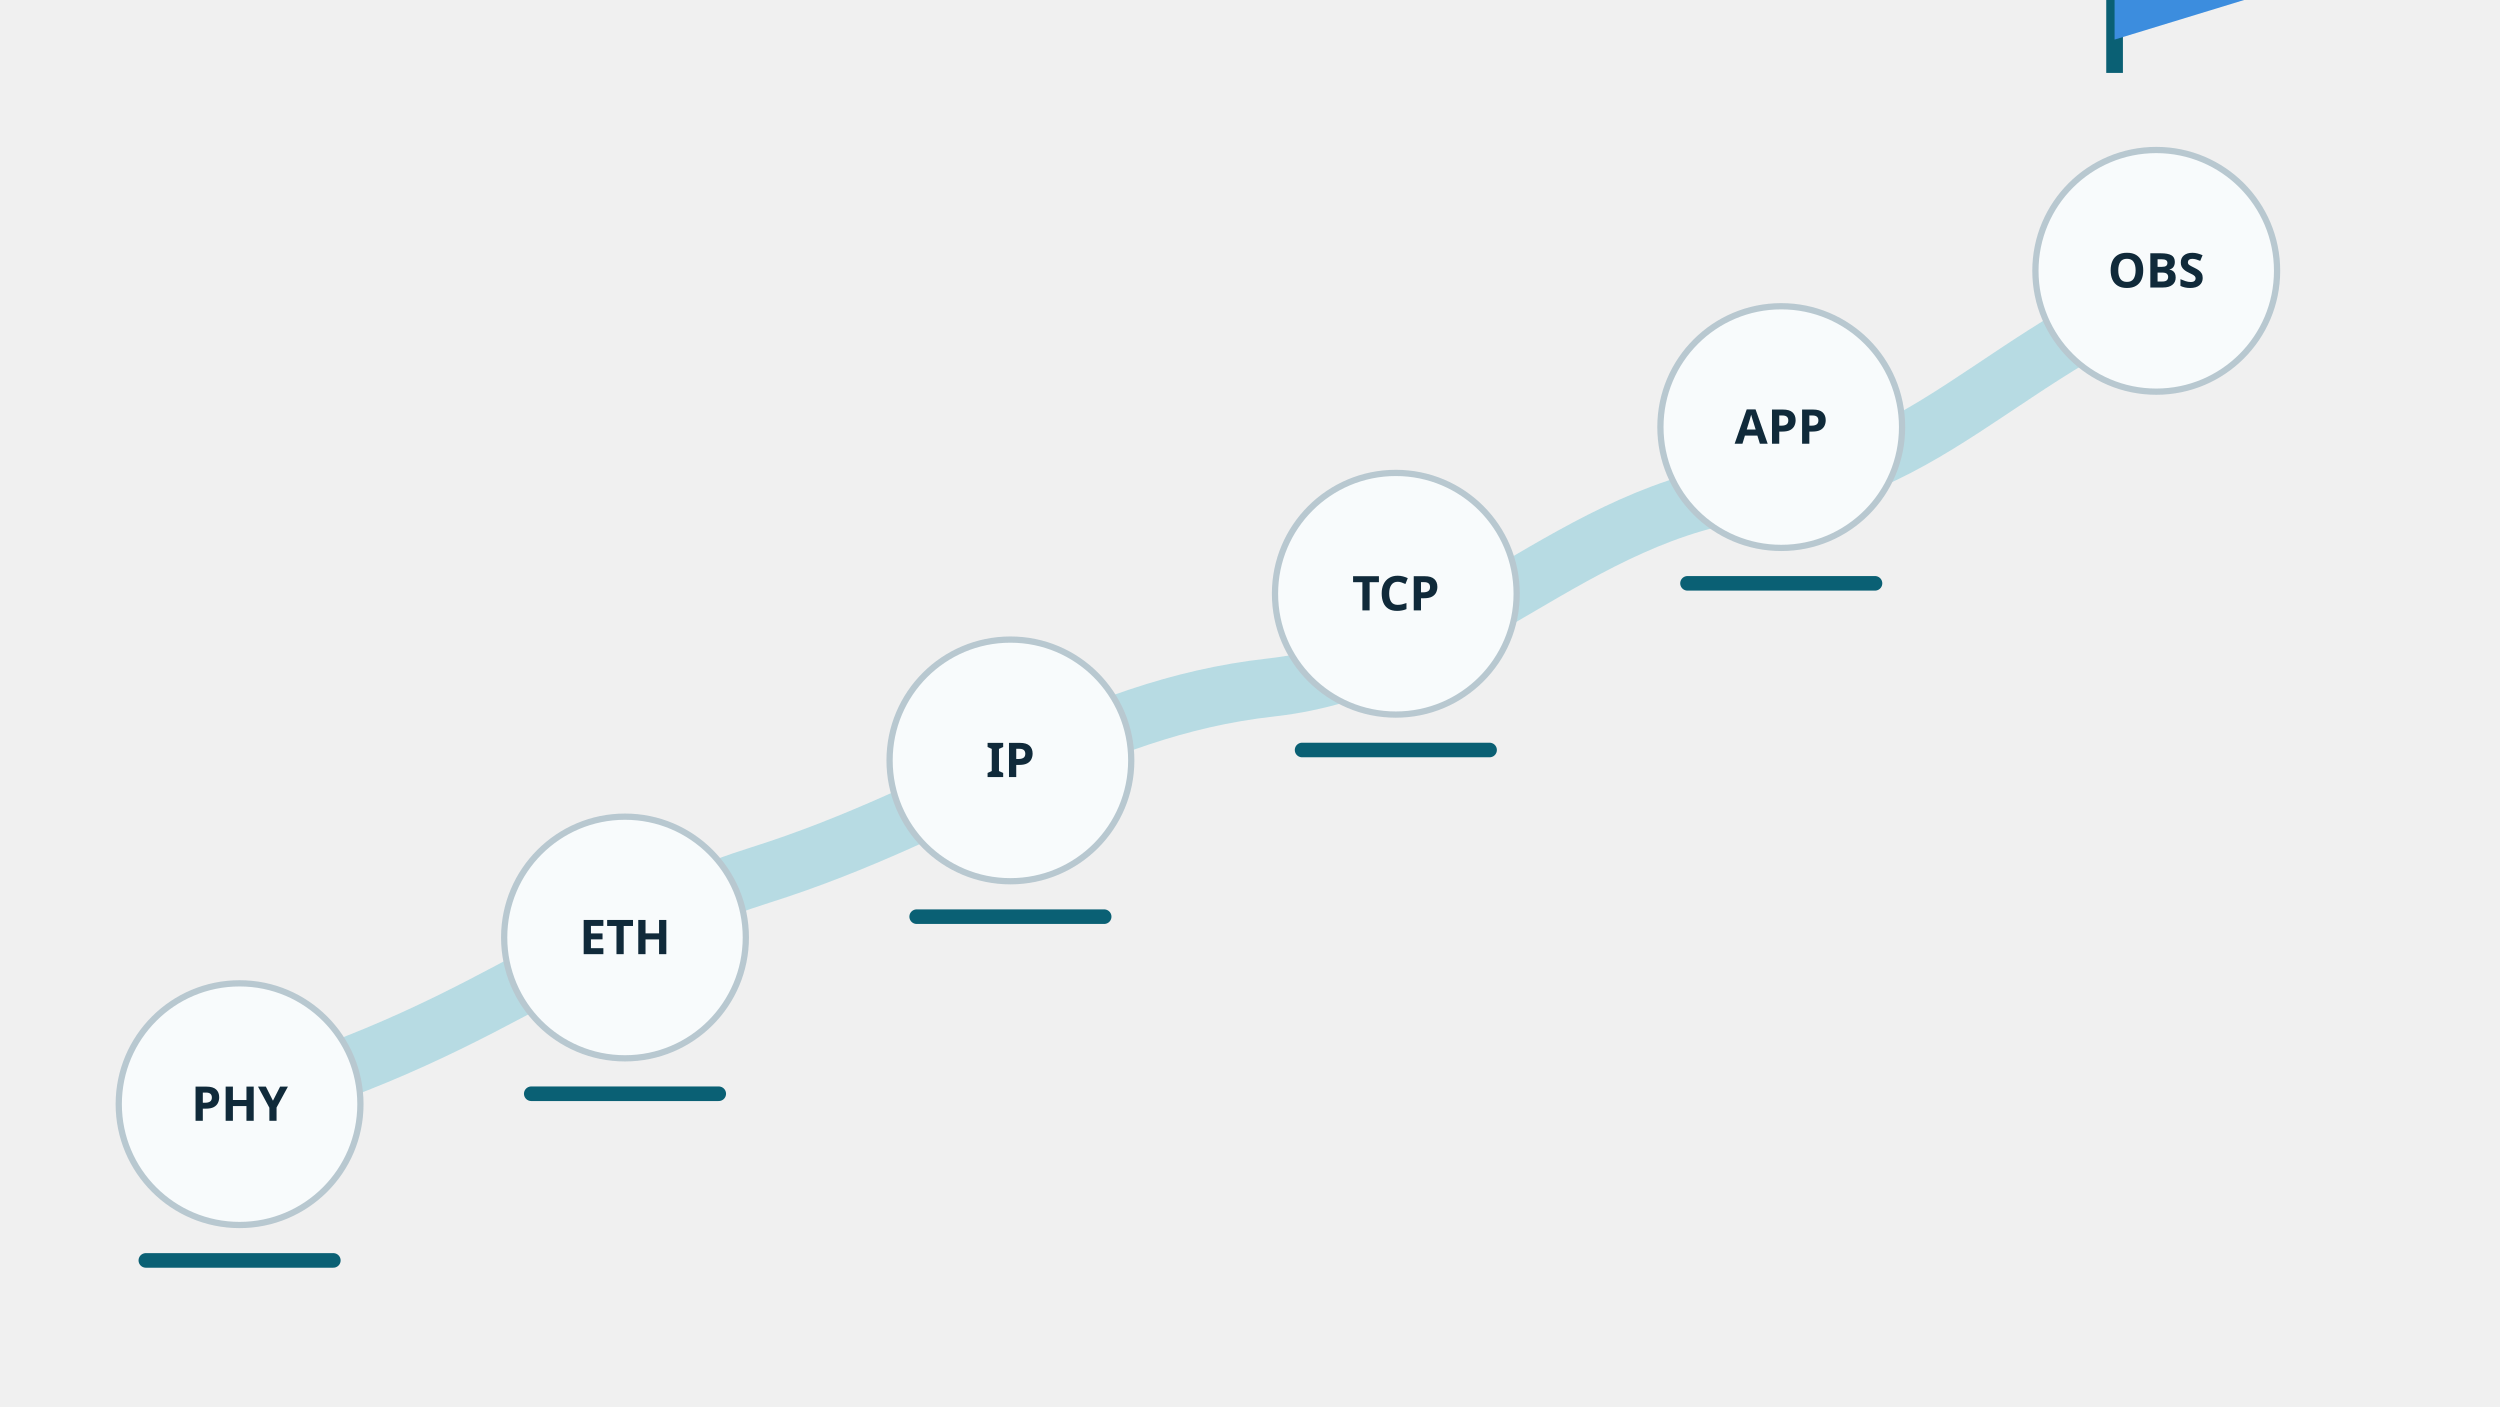
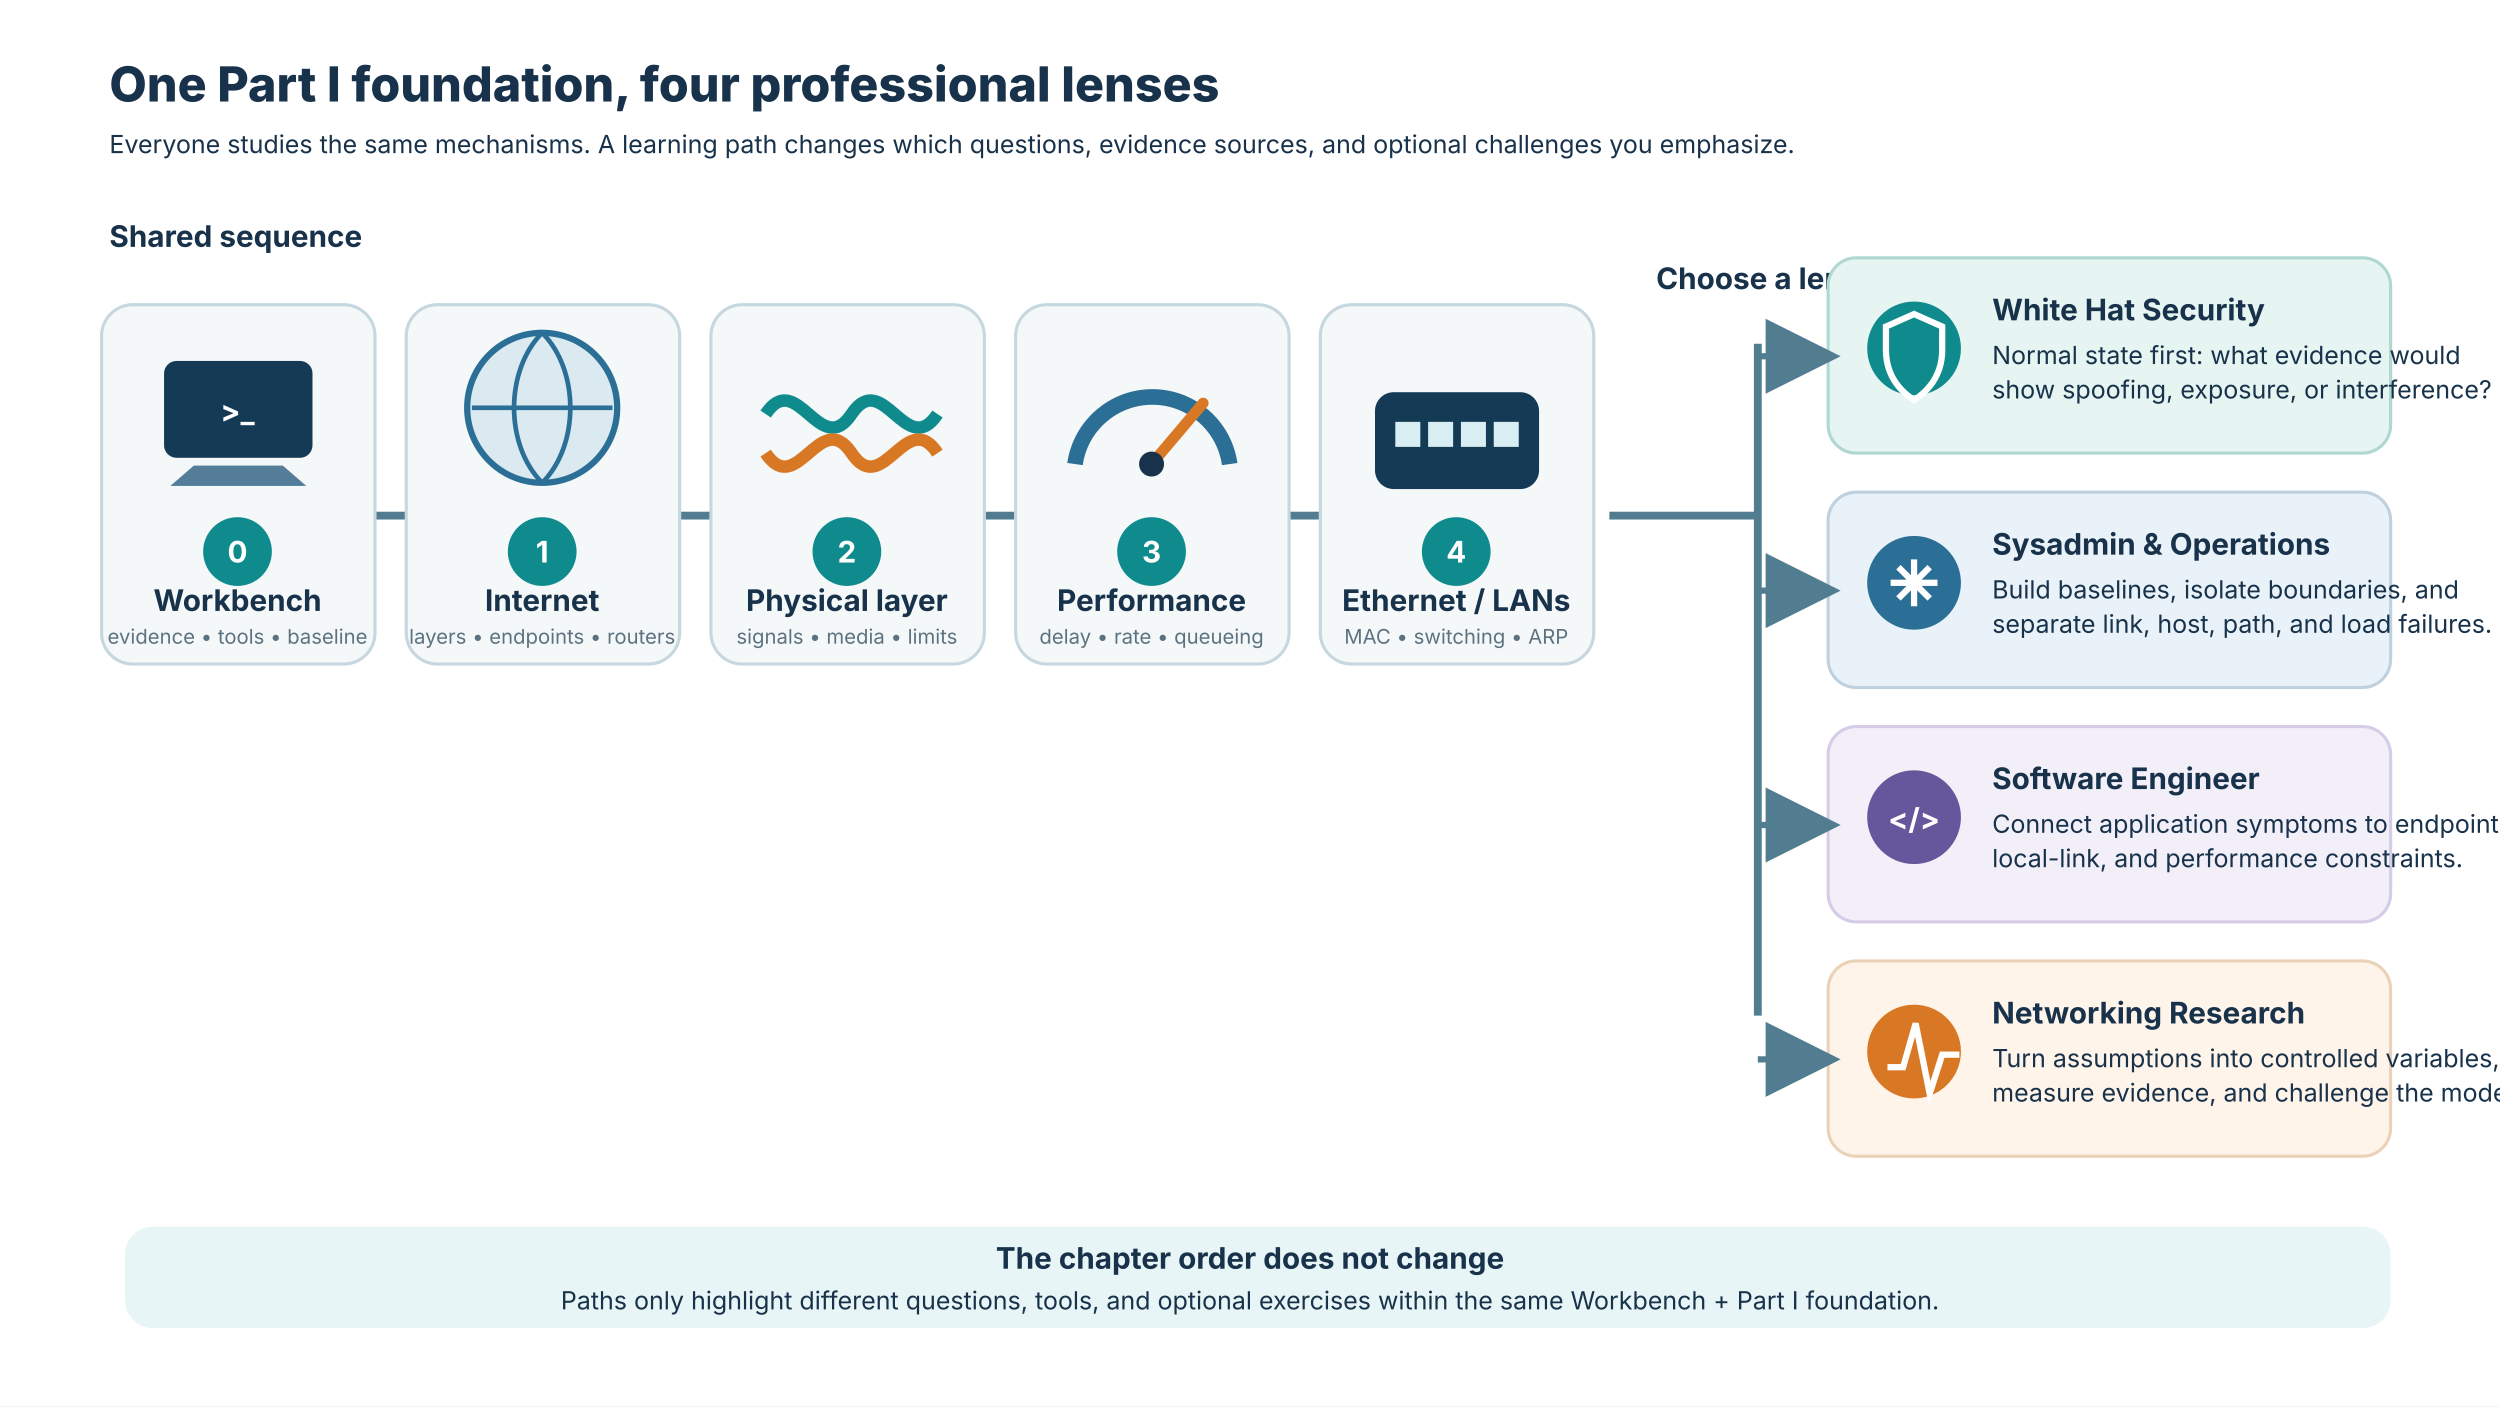
- <svg xmlns="http://www.w3.org/2000/svg" viewBox="0 0 1200 675" role="img" aria-labelledby="t d">
-   <g font-family="ui-sans-serif,system-ui,sans-serif" text-anchor="middle">
-     <path d="M95 535C230 500 270 450 365 420S520 340 610 330 755 245 845 235 970 155 1080 125" stroke="#b7dbe3" stroke-width="28" fill="none" stroke-linecap="round" />
-     <g fill="#f8fbfc" stroke="#b8c8d0" stroke-width="3">
-       <circle cx="115" cy="530" r="58" />
-       <circle cx="300" cy="450" r="58" />
-       <circle cx="485" cy="365" r="58" />
-       <circle cx="670" cy="285" r="58" />
-       <circle cx="855" cy="205" r="58" />
-       <circle cx="1035" cy="130" r="58" />
+ <svg xmlns="http://www.w3.org/2000/svg" viewBox="0 0 1600 900" role="img" aria-labelledby="title desc">
+   <style>
+ text{font-family:ui-sans-serif,system-ui,-apple-system,"Segoe UI",sans-serif;fill:#17324a}.h{font-size:31px;font-weight:780}.m{font-size:19px;font-weight:750}.b{font-size:16px}.s{font-size:13px;fill:#5d7280}.w{fill:#fff}
+ </style>
+   <rect width="1600" height="900" fill="#fff" />
+   <text x="70" y="65" class="h">One Part I foundation, four professional lenses</text>
+   <text x="70" y="98" class="b">Everyone studies the same mechanisms. A learning path changes which questions, evidence sources, and optional challenges you emphasize.</text>
+   <defs>
+     <marker id="a" markerWidth="12" markerHeight="12" refX="10" refY="6" orient="auto">
+       <path d="M0 0l12 6-12 6z" fill="#527d91" />
+     </marker>
+   </defs>
+   <text x="70" y="158" class="m">Shared sequence</text>
+   <line x1="110" y1="330" x2="1010" y2="330" stroke="#527d91" stroke-width="5" marker-end="url(#a)" />
+   <g transform="translate(65,195)">
+     <rect width="175" height="230" rx="20" fill="#f4f8f9" stroke="#c6d7df" stroke-width="2" />
+     <rect x="40" y="36" width="95" height="62" rx="8" fill="#153a56" />
+     <text x="87" y="75" text-anchor="middle" class="m w">&gt;_</text>
+     <path d="M59 103h57l15 13H44z" fill="#537d99" />
+     <circle cx="87" cy="158" r="22" fill="#0f8b8d" />
+     <text x="87" y="165" text-anchor="middle" class="m w">0</text>
+     <text x="87" y="196" text-anchor="middle" class="m">Workbench</text>
+     <text x="87" y="217" text-anchor="middle" class="s">evidence • tools • baseline</text>
+   </g>
+   <g transform="translate(260,195)">
+     <rect width="175" height="230" rx="20" fill="#f4f8f9" stroke="#c6d7df" stroke-width="2" />
+     <circle cx="87" cy="66" r="48" fill="#dbeaf0" stroke="#2b6e96" stroke-width="4" />
+     <path d="M42 66h90M87 18c-24 24-24 72 0 96M87 18c24 24 24 72 0 96" fill="none" stroke="#2b6e96" stroke-width="3" />
+     <circle cx="87" cy="158" r="22" fill="#0f8b8d" />
+     <text x="87" y="165" text-anchor="middle" class="m w">1</text>
+     <text x="87" y="196" text-anchor="middle" class="m">Internet</text>
+     <text x="87" y="217" text-anchor="middle" class="s">layers • endpoints • routers</text>
+   </g>
+   <g transform="translate(455,195)">
+     <rect width="175" height="230" rx="20" fill="#f4f8f9" stroke="#c6d7df" stroke-width="2" />
+     <path d="M35 70c20-30 35 30 55 0s35 30 55 0" fill="none" stroke="#0f8b8d" stroke-width="8" />
+     <path d="M35 95c20 30 35-30 55 0s35-30 55 0" fill="none" stroke="#d97824" stroke-width="8" />
+     <circle cx="87" cy="158" r="22" fill="#0f8b8d" />
+     <text x="87" y="165" text-anchor="middle" class="m w">2</text>
+     <text x="87" y="196" text-anchor="middle" class="m">Physical layer</text>
+     <text x="87" y="217" text-anchor="middle" class="s">signals • media • limits</text>
+   </g>
+   <g transform="translate(650,195)">
+     <rect width="175" height="230" rx="20" fill="#f4f8f9" stroke="#c6d7df" stroke-width="2" />
+     <path d="M38 102a50 50 0 0 1 99 0" fill="none" stroke="#2b6e96" stroke-width="10" />
+     <line x1="87" y1="102" x2="120" y2="63" stroke="#d97824" stroke-width="7" stroke-linecap="round" />
+     <circle cx="87" cy="102" r="8" fill="#17324a" />
+     <circle cx="87" cy="158" r="22" fill="#0f8b8d" />
+     <text x="87" y="165" text-anchor="middle" class="m w">3</text>
+     <text x="87" y="196" text-anchor="middle" class="m">Performance</text>
+     <text x="87" y="217" text-anchor="middle" class="s">delay • rate • queueing</text>
+   </g>
+   <g transform="translate(845,195)">
+     <rect width="175" height="230" rx="20" fill="#f4f8f9" stroke="#c6d7df" stroke-width="2" />
+     <rect x="35" y="56" width="105" height="62" rx="12" fill="#153a56" />
+     <g fill="#d8eef2">
+       <rect x="48" y="75" width="16" height="16" />
+       <rect x="69" y="75" width="16" height="16" />
+       <rect x="90" y="75" width="16" height="16" />
+       <rect x="111" y="75" width="16" height="16" />
    </g>
-     <g fill="#102a3a" font-size="23" font-weight="800">
-       <text x="115" y="538">PHY</text>
-       <text x="300" y="458">ETH</text>
-       <text x="485" y="373">IP</text>
-       <text x="670" y="293">TCP</text>
-       <text x="855" y="213">APP</text>
-       <text x="1035" y="138">OBS</text>
-     </g>
-     <g stroke="#0a6074" stroke-width="7" fill="none" stroke-linecap="round">
-       <path d="M70 605h90" />
-       <path d="M255 525h90" />
-       <path d="M440 440h90" />
-       <path d="M625 360h90" />
-       <path d="M810 280h90" />
-     </g>
-     <g transform="translate(1015 35)">
-       <path d="M0 0v-55" stroke="#0a6074" stroke-width="8" />
-       <path d="M0-55l72 17-72 22Z" fill="#3c8dde" />
-     </g>
+     <circle cx="87" cy="158" r="22" fill="#0f8b8d" />
+     <text x="87" y="165" text-anchor="middle" class="m w">4</text>
+     <text x="87" y="196" text-anchor="middle" class="m">Ethernet / LANs</text>
+     <text x="87" y="217" text-anchor="middle" class="s">MAC • switching • ARP</text>
  </g>
+   <line x1="1030" y1="330" x2="1125" y2="330" stroke="#527d91" stroke-width="5" />
+   <line x1="1125" y1="220" x2="1125" y2="650" stroke="#527d91" stroke-width="5" />
+   <text x="1125" y="185" text-anchor="middle" class="m">Choose a lens</text>
+   <g transform="translate(1170,165)">
+     <rect width="360" height="125" rx="18" fill="#e6f5f2" stroke="#aed8d0" stroke-width="2" />
+     <circle cx="55" cy="58" r="30" fill="#0f8b8d" />
+     <path d="M55 36l18 8v15c0 17-10 27-18 32-8-5-18-15-18-32V44z" fill="none" stroke="#fff" stroke-width="4" />
+     <text x="105" y="40" class="m">White Hat Security</text>
+     <text x="105" y="68" class="b">Normal state first: what evidence would</text>
+     <text x="105" y="90" class="b">show spoofing, exposure, or interference?</text>
+   </g>
+   <line x1="1125" y1="228" x2="1170" y2="228" stroke="#527d91" stroke-width="4" marker-end="url(#a)" />
+   <g transform="translate(1170,315)">
+     <rect width="360" height="125" rx="18" fill="#e9f2f8" stroke="#bfd1df" stroke-width="2" />
+     <circle cx="55" cy="58" r="30" fill="#2b6e96" />
+     <path d="M40 58h30M55 43v30M45 48l20 20M65 48L45 68" stroke="#fff" stroke-width="4" />
+     <text x="105" y="40" class="m">Sysadmin &amp; Operations</text>
+     <text x="105" y="68" class="b">Build baselines, isolate boundaries, and</text>
+     <text x="105" y="90" class="b">separate link, host, path, and load failures.</text>
+   </g>
+   <line x1="1125" y1="378" x2="1170" y2="378" stroke="#527d91" stroke-width="4" marker-end="url(#a)" />
+   <g transform="translate(1170,465)">
+     <rect width="360" height="125" rx="18" fill="#f2eff9" stroke="#d5cce8" stroke-width="2" />
+     <circle cx="55" cy="58" r="30" fill="#66569b" />
+     <text x="55" y="66" text-anchor="middle" class="m w">&lt;/&gt;</text>
+     <text x="105" y="40" class="m">Software Engineer</text>
+     <text x="105" y="68" class="b">Connect application symptoms to endpoint,</text>
+     <text x="105" y="90" class="b">local-link, and performance constraints.</text>
+   </g>
+   <line x1="1125" y1="528" x2="1170" y2="528" stroke="#527d91" stroke-width="4" marker-end="url(#a)" />
+   <g transform="translate(1170,615)">
+     <rect width="360" height="125" rx="18" fill="#fff4e9" stroke="#ead2b8" stroke-width="2" />
+     <circle cx="55" cy="58" r="30" fill="#d97824" />
+     <path d="M38 68h10l8-28 9 45 8-25h11" fill="none" stroke="#fff" stroke-width="4" />
+     <text x="105" y="40" class="m">Networking Research</text>
+     <text x="105" y="68" class="b">Turn assumptions into controlled variables,</text>
+     <text x="105" y="90" class="b">measure evidence, and challenge the model.</text>
+   </g>
+   <line x1="1125" y1="678" x2="1170" y2="678" stroke="#527d91" stroke-width="4" marker-end="url(#a)" />
+   <rect x="80" y="785" width="1450" height="65" rx="18" fill="#e8f5f6" />
+   <text x="800" y="812" text-anchor="middle" class="m">The chapter order does not change</text>
+   <text x="800" y="838" text-anchor="middle" class="b">Paths only highlight different questions, tools, and optional exercises within the same Workbench + Part I foundation.</text>
</svg>
